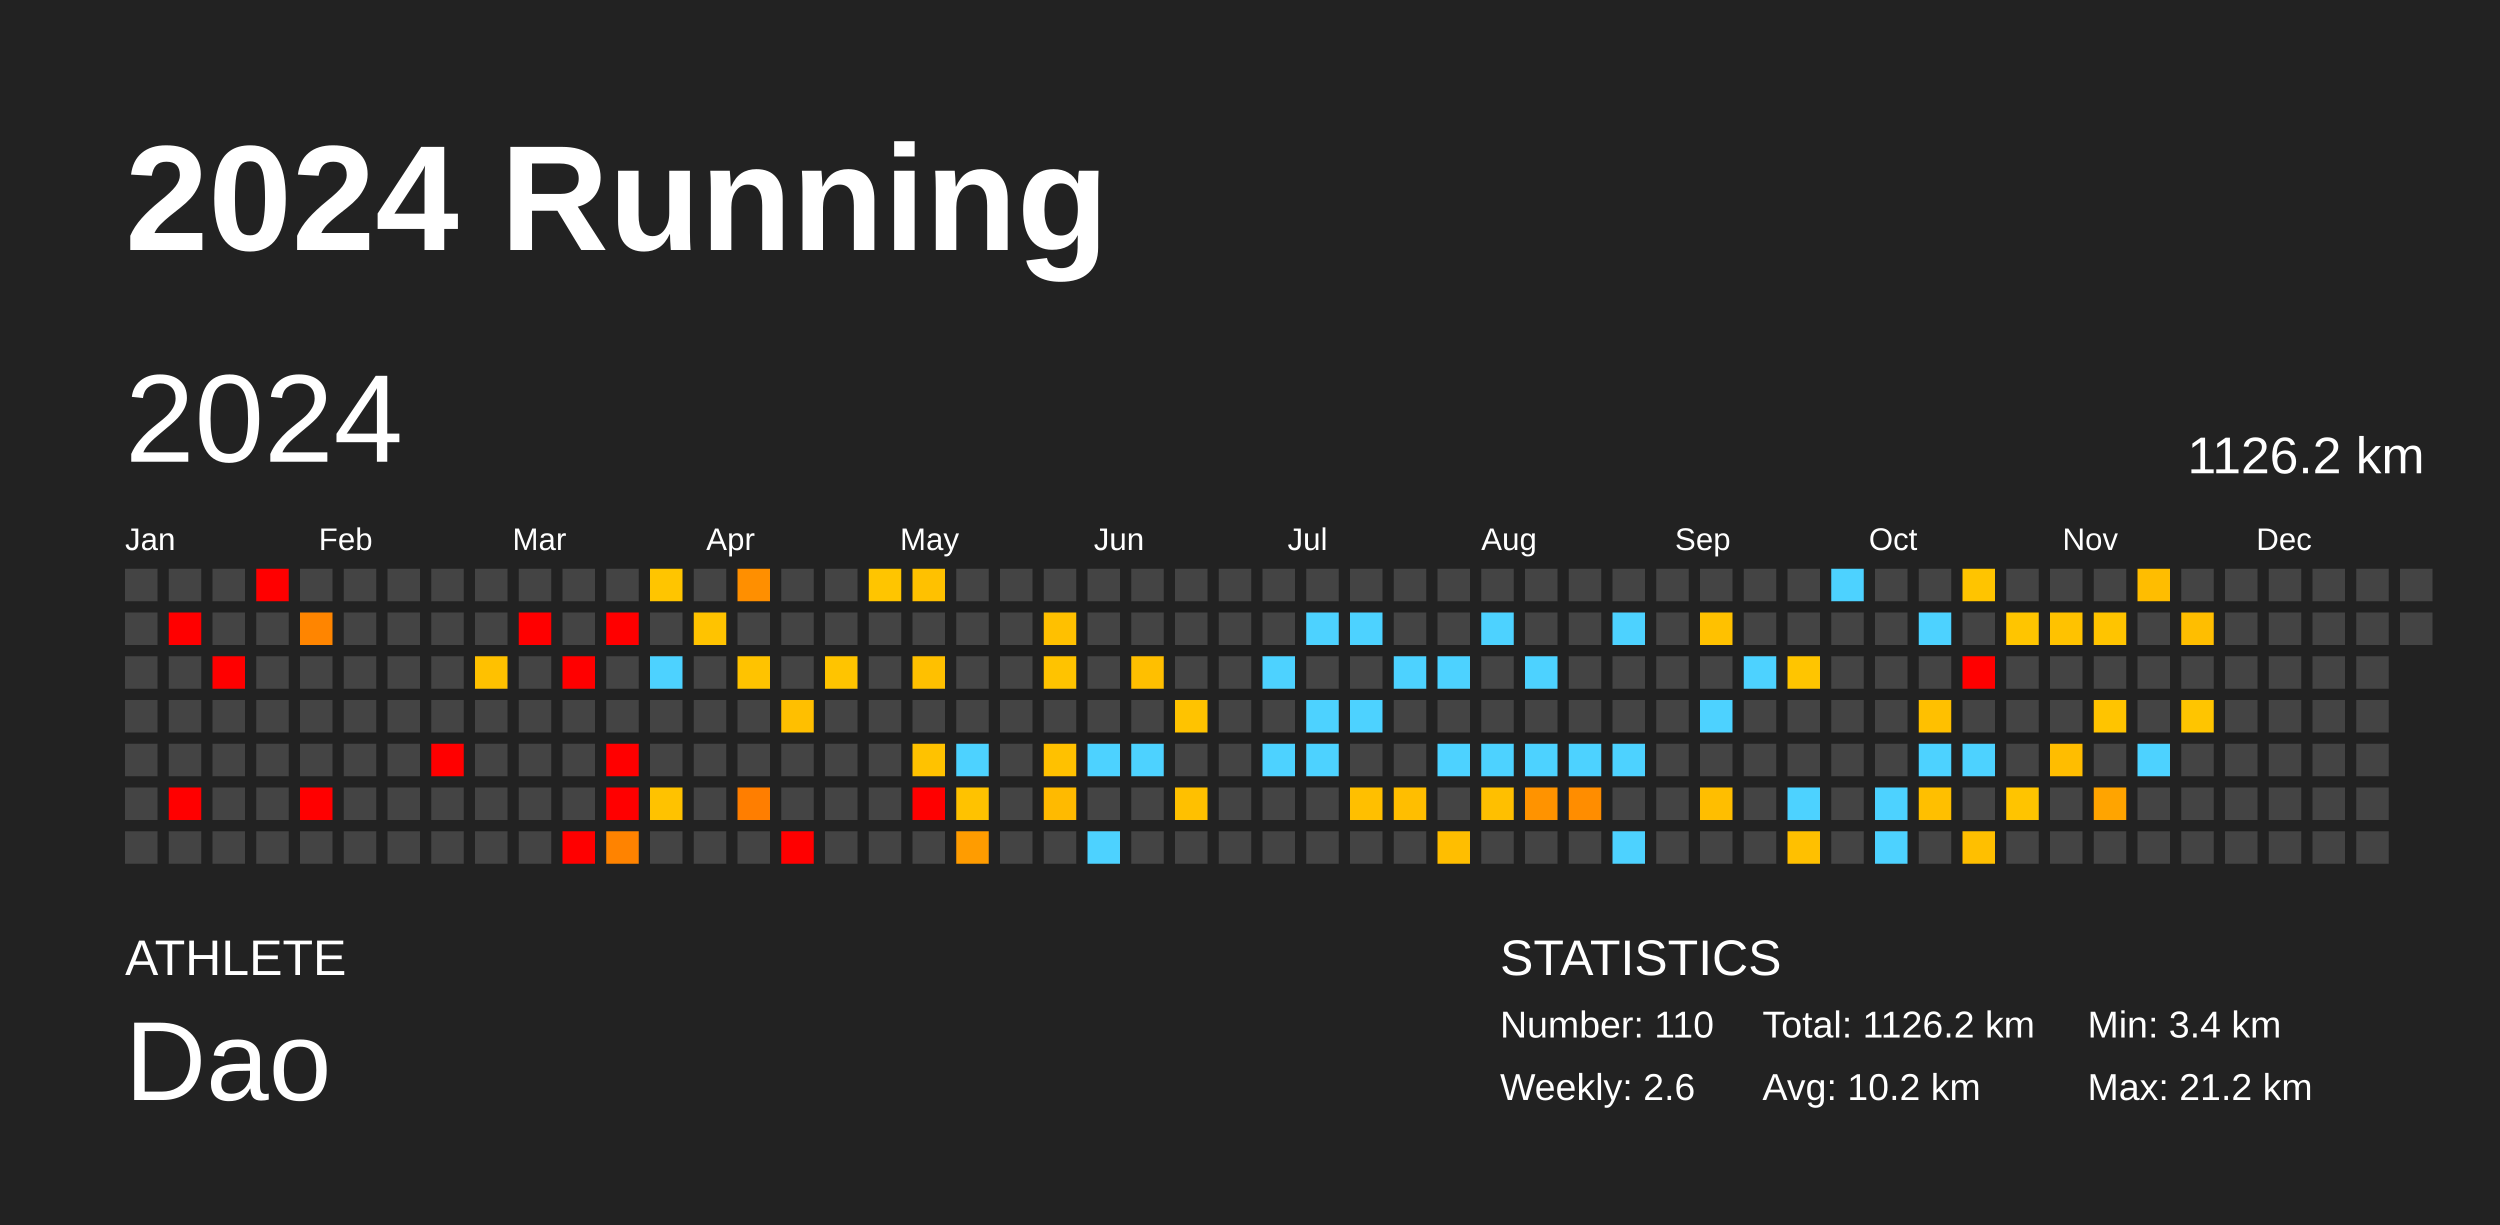
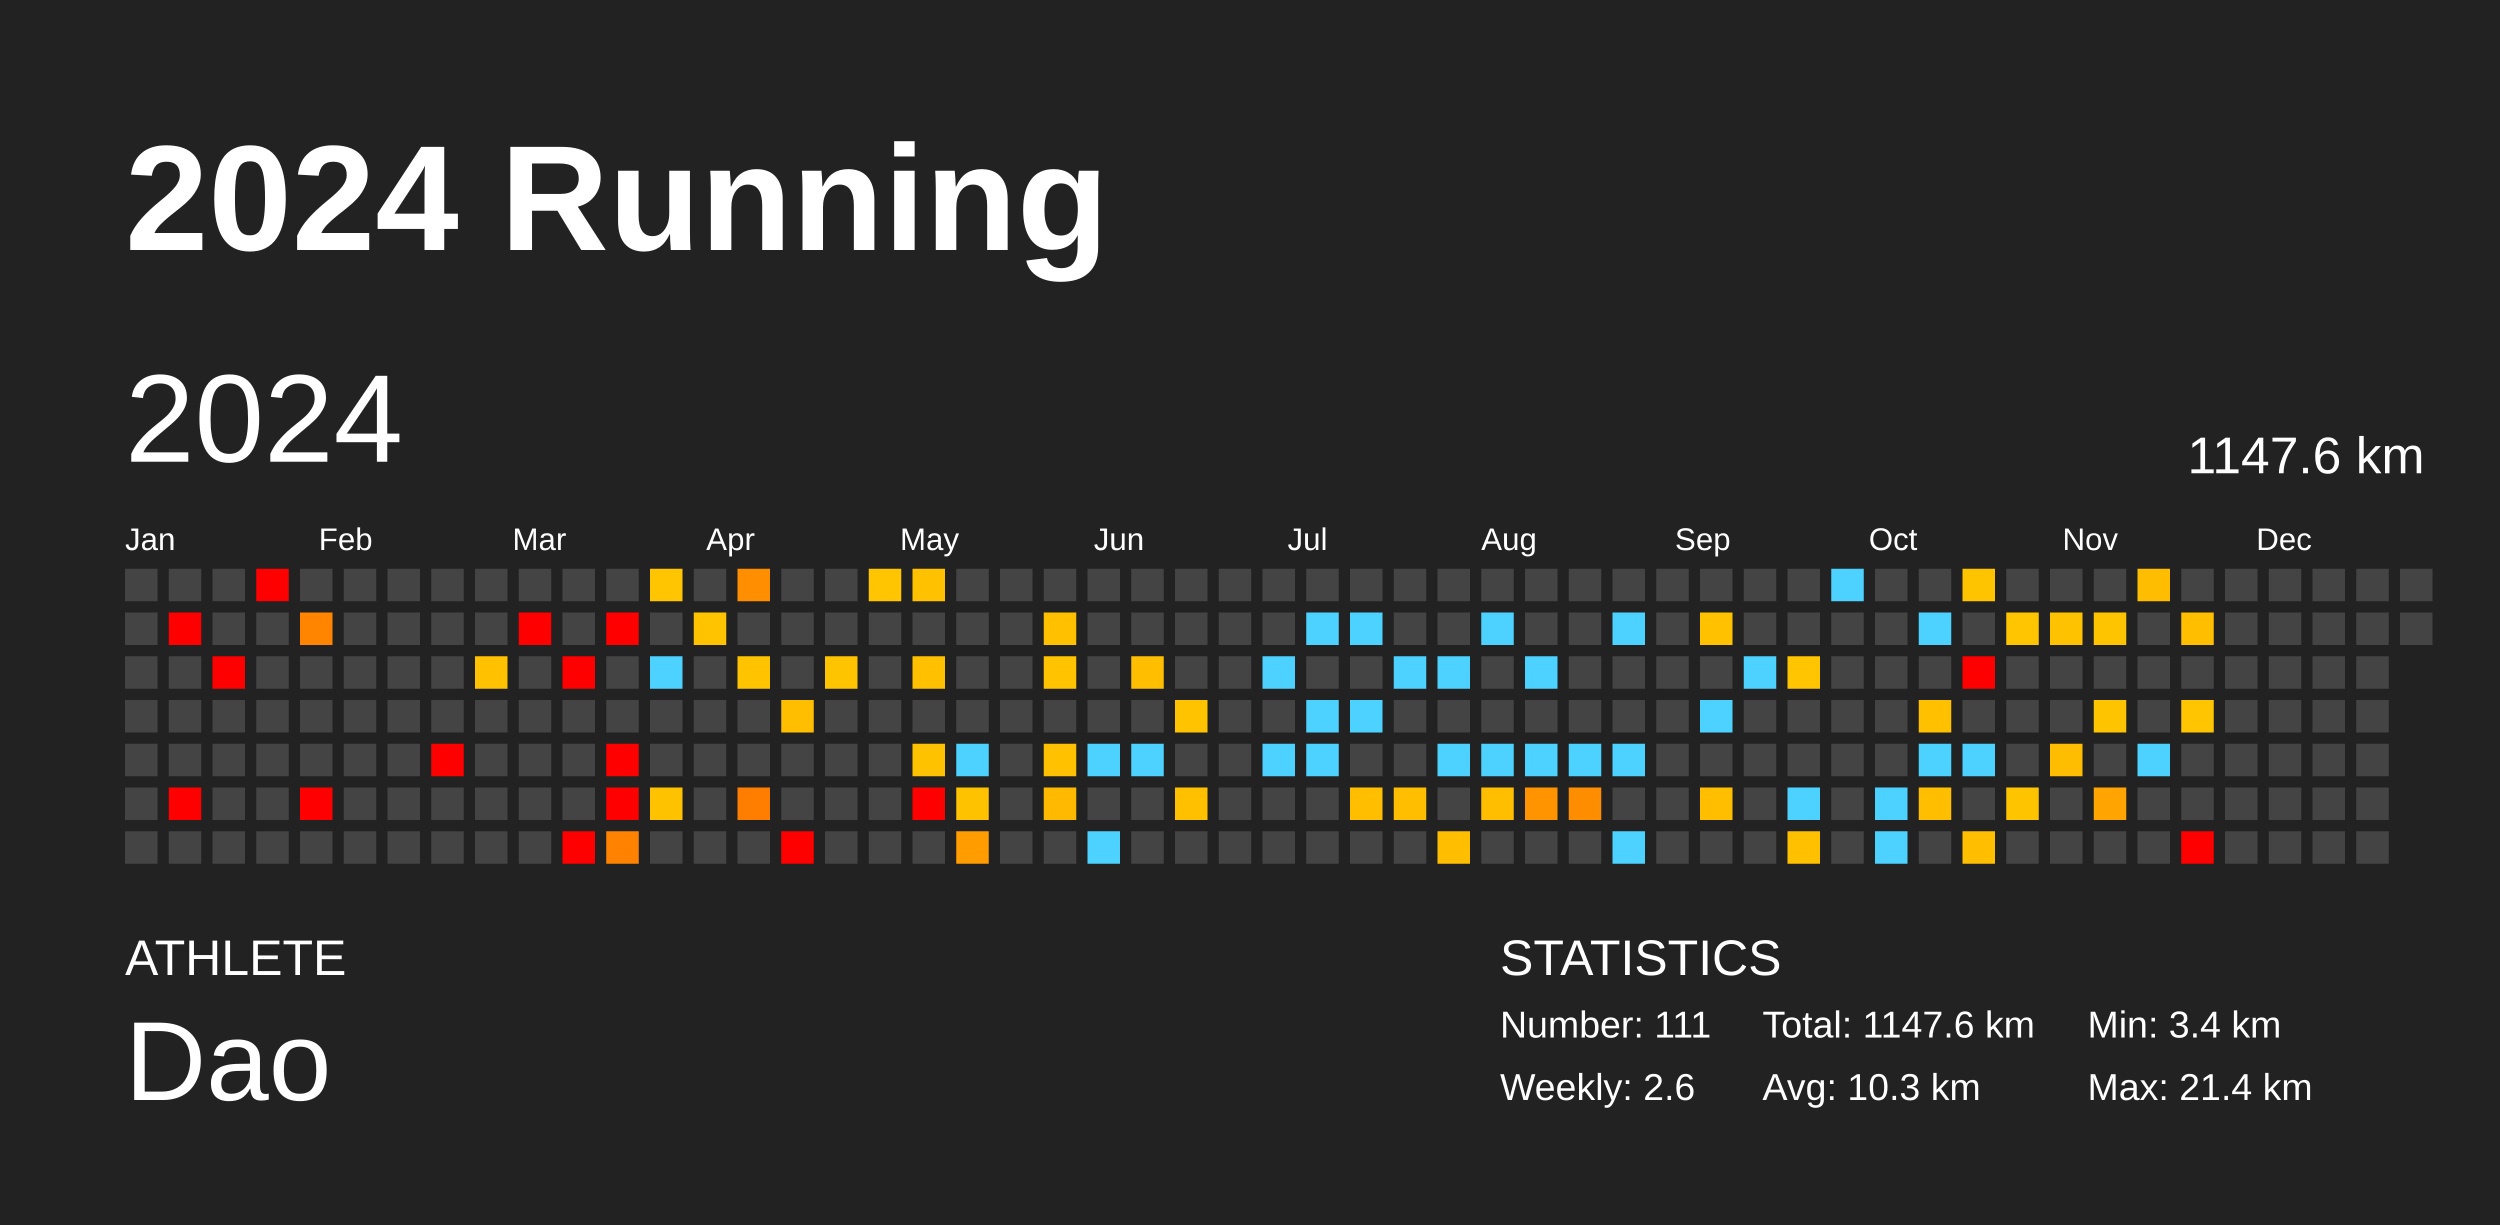
<svg xmlns="http://www.w3.org/2000/svg" baseProfile="full" height="98mm" version="1.1" viewBox="0,0,200,98" width="200mm">
  <defs />
  <rect fill="#222222" height="98" width="200" x="0" y="0" />
  <text fill="#FFFFFF" style="font-size:12px; font-family:Arial; font-weight:bold;" x="10" y="20">2024 Running</text>
  <text fill="#FFFFFF" style="font-size:4px; font-family:Arial" x="10" y="78">ATHLETE</text>
  <text fill="#FFFFFF" style="font-size:9px; font-family:Arial" x="10" y="88">Dao</text>
  <text fill="#FFFFFF" style="font-size:4px; font-family:Arial" x="120" y="78">STATISTICS</text>
-   <text fill="#FFFFFF" style="font-size:3px; font-family:Arial" x="120" y="83">Number: 110</text>
+   <text fill="#FFFFFF" style="font-size:3px; font-family:Arial" x="120" y="83">Number: 111</text>
  <text fill="#FFFFFF" style="font-size:3px; font-family:Arial" x="120" y="88">Weekly: 2.6</text>
-   <text fill="#FFFFFF" style="font-size:3px; font-family:Arial" x="141" y="83">Total: 1126.2 km</text>
-   <text fill="#FFFFFF" style="font-size:3px; font-family:Arial" x="141" y="88">Avg: 10.2 km</text>
+   <text fill="#FFFFFF" style="font-size:3px; font-family:Arial" x="141" y="83">Total: 1147.6 km</text>
+   <text fill="#FFFFFF" style="font-size:3px; font-family:Arial" x="141" y="88">Avg: 10.3 km</text>
  <text fill="#FFFFFF" style="font-size:3px; font-family:Arial" x="167" y="83">Min: 3.4 km</text>
-   <text fill="#FFFFFF" style="font-size:3px; font-family:Arial" x="167" y="88">Max: 21.2 km</text>
+   <text fill="#FFFFFF" style="font-size:3px; font-family:Arial" x="167" y="88">Max: 21.4 km</text>
  <text dominant-baseline="hanging" fill="#FFFFFF" style="font-size:10.0px; font-family:Arial;" x="10" y="30">2024</text>
-   <text dominant-baseline="hanging" fill="#FFFFFF" style="font-size:4.125px; font-family:Arial;" x="175" y="35">1126.2 km</text>
+   <text dominant-baseline="hanging" fill="#FFFFFF" style="font-size:4.125px; font-family:Arial;" x="175" y="35">1147.6 km</text>
  <text fill="#FFFFFF" style="font-size:2.5px; font-family:Arial" x="10.0" y="44">Jan</text>
  <text fill="#FFFFFF" style="font-size:2.5px; font-family:Arial" x="25.5" y="44">Feb</text>
  <text fill="#FFFFFF" style="font-size:2.5px; font-family:Arial" x="41.0" y="44">Mar</text>
  <text fill="#FFFFFF" style="font-size:2.5px; font-family:Arial" x="56.5" y="44">Apr</text>
  <text fill="#FFFFFF" style="font-size:2.5px; font-family:Arial" x="72.0" y="44">May</text>
  <text fill="#FFFFFF" style="font-size:2.5px; font-family:Arial" x="87.5" y="44">Jun</text>
  <text fill="#FFFFFF" style="font-size:2.5px; font-family:Arial" x="103.0" y="44">Jul</text>
  <text fill="#FFFFFF" style="font-size:2.5px; font-family:Arial" x="118.5" y="44">Aug</text>
  <text fill="#FFFFFF" style="font-size:2.5px; font-family:Arial" x="134.0" y="44">Sep</text>
  <text fill="#FFFFFF" style="font-size:2.5px; font-family:Arial" x="149.5" y="44">Oct</text>
  <text fill="#FFFFFF" style="font-size:2.5px; font-family:Arial" x="165.0" y="44">Nov</text>
  <text fill="#FFFFFF" style="font-size:2.5px; font-family:Arial" x="180.5" y="44">Dec</text>
  <rect fill="#444444" height="2.6" width="2.6" x="10.0" y="45.5" />
  <rect fill="#444444" height="2.6" width="2.6" x="10.0" y="49.0" />
  <rect fill="#444444" height="2.6" width="2.6" x="10.0" y="52.5" />
  <rect fill="#444444" height="2.6" width="2.6" x="10.0" y="56.0" />
  <rect fill="#444444" height="2.6" width="2.6" x="10.0" y="59.5" />
  <rect fill="#444444" height="2.6" width="2.6" x="10.0" y="63.0" />
  <rect fill="#444444" height="2.6" width="2.6" x="10.0" y="66.5" />
  <rect fill="#444444" height="2.6" width="2.6" x="13.5" y="45.5" />
  <rect fill="red" height="2.6" width="2.6" x="13.5" y="49.0" />
  <rect fill="#444444" height="2.6" width="2.6" x="13.5" y="52.5" />
  <rect fill="#444444" height="2.6" width="2.6" x="13.5" y="56.0" />
  <rect fill="#444444" height="2.6" width="2.6" x="13.5" y="59.5" />
  <rect fill="red" height="2.6" width="2.6" x="13.5" y="63.0" />
  <rect fill="#444444" height="2.6" width="2.6" x="13.5" y="66.5" />
  <rect fill="#444444" height="2.6" width="2.6" x="17.0" y="45.5" />
  <rect fill="#444444" height="2.6" width="2.6" x="17.0" y="49.0" />
  <rect fill="red" height="2.6" width="2.6" x="17.0" y="52.5" />
  <rect fill="#444444" height="2.6" width="2.6" x="17.0" y="56.0" />
  <rect fill="#444444" height="2.6" width="2.6" x="17.0" y="59.5" />
  <rect fill="#444444" height="2.6" width="2.6" x="17.0" y="63.0" />
  <rect fill="#444444" height="2.6" width="2.6" x="17.0" y="66.5" />
  <rect fill="red" height="2.6" width="2.6" x="20.5" y="45.5" />
  <rect fill="#444444" height="2.6" width="2.6" x="20.5" y="49.0" />
  <rect fill="#444444" height="2.6" width="2.6" x="20.5" y="52.5" />
  <rect fill="#444444" height="2.6" width="2.6" x="20.5" y="56.0" />
  <rect fill="#444444" height="2.6" width="2.6" x="20.5" y="59.5" />
  <rect fill="#444444" height="2.6" width="2.6" x="20.5" y="63.0" />
  <rect fill="#444444" height="2.6" width="2.6" x="20.5" y="66.5" />
  <rect fill="#444444" height="2.6" width="2.6" x="24.0" y="45.5" />
  <rect fill="#ff8500" height="2.6" width="2.6" x="24.0" y="49.0" />
  <rect fill="#444444" height="2.6" width="2.6" x="24.0" y="52.5" />
  <rect fill="#444444" height="2.6" width="2.6" x="24.0" y="56.0" />
  <rect fill="#444444" height="2.6" width="2.6" x="24.0" y="59.5" />
  <rect fill="red" height="2.6" width="2.6" x="24.0" y="63.0" />
  <rect fill="#444444" height="2.6" width="2.6" x="24.0" y="66.5" />
  <rect fill="#444444" height="2.6" width="2.6" x="27.5" y="45.5" />
  <rect fill="#444444" height="2.6" width="2.6" x="27.5" y="49.0" />
  <rect fill="#444444" height="2.6" width="2.6" x="27.5" y="52.5" />
  <rect fill="#444444" height="2.6" width="2.6" x="27.5" y="56.0" />
  <rect fill="#444444" height="2.6" width="2.6" x="27.5" y="59.5" />
  <rect fill="#444444" height="2.6" width="2.6" x="27.5" y="63.0" />
  <rect fill="#444444" height="2.6" width="2.6" x="27.5" y="66.5" />
  <rect fill="#444444" height="2.6" width="2.6" x="31.0" y="45.5" />
  <rect fill="#444444" height="2.6" width="2.6" x="31.0" y="49.0" />
  <rect fill="#444444" height="2.6" width="2.6" x="31.0" y="52.5" />
  <rect fill="#444444" height="2.6" width="2.6" x="31.0" y="56.0" />
  <rect fill="#444444" height="2.6" width="2.6" x="31.0" y="59.5" />
  <rect fill="#444444" height="2.6" width="2.6" x="31.0" y="63.0" />
  <rect fill="#444444" height="2.6" width="2.6" x="31.0" y="66.5" />
  <rect fill="#444444" height="2.6" width="2.6" x="34.5" y="45.5" />
  <rect fill="#444444" height="2.6" width="2.6" x="34.5" y="49.0" />
  <rect fill="#444444" height="2.6" width="2.6" x="34.5" y="52.5" />
  <rect fill="#444444" height="2.6" width="2.6" x="34.5" y="56.0" />
  <rect fill="red" height="2.6" width="2.6" x="34.5" y="59.5" />
  <rect fill="#444444" height="2.6" width="2.6" x="34.5" y="63.0" />
  <rect fill="#444444" height="2.6" width="2.6" x="34.5" y="66.5" />
  <rect fill="#444444" height="2.6" width="2.6" x="38.0" y="45.5" />
  <rect fill="#444444" height="2.6" width="2.6" x="38.0" y="49.0" />
  <rect fill="#ffc100" height="2.6" width="2.6" x="38.0" y="52.5" />
  <rect fill="#444444" height="2.6" width="2.6" x="38.0" y="56.0" />
  <rect fill="#444444" height="2.6" width="2.6" x="38.0" y="59.5" />
  <rect fill="#444444" height="2.6" width="2.6" x="38.0" y="63.0" />
  <rect fill="#444444" height="2.6" width="2.6" x="38.0" y="66.5" />
  <rect fill="#444444" height="2.6" width="2.6" x="41.5" y="45.5" />
  <rect fill="red" height="2.6" width="2.6" x="41.5" y="49.0" />
  <rect fill="#444444" height="2.6" width="2.6" x="41.5" y="52.5" />
  <rect fill="#444444" height="2.6" width="2.6" x="41.5" y="56.0" />
  <rect fill="#444444" height="2.6" width="2.6" x="41.5" y="59.5" />
  <rect fill="#444444" height="2.6" width="2.6" x="41.5" y="63.0" />
  <rect fill="#444444" height="2.6" width="2.6" x="41.5" y="66.5" />
  <rect fill="#444444" height="2.6" width="2.6" x="45.0" y="45.5" />
  <rect fill="#444444" height="2.6" width="2.6" x="45.0" y="49.0" />
  <rect fill="red" height="2.6" width="2.6" x="45.0" y="52.5" />
  <rect fill="#444444" height="2.6" width="2.6" x="45.0" y="56.0" />
  <rect fill="#444444" height="2.6" width="2.6" x="45.0" y="59.5" />
  <rect fill="#444444" height="2.6" width="2.6" x="45.0" y="63.0" />
  <rect fill="red" height="2.6" width="2.6" x="45.0" y="66.5" />
  <rect fill="#444444" height="2.6" width="2.6" x="48.5" y="45.5" />
  <rect fill="red" height="2.6" width="2.6" x="48.5" y="49.0" />
  <rect fill="#444444" height="2.6" width="2.6" x="48.5" y="52.5" />
  <rect fill="#444444" height="2.6" width="2.6" x="48.5" y="56.0" />
  <rect fill="red" height="2.6" width="2.6" x="48.5" y="59.5" />
  <rect fill="red" height="2.6" width="2.6" x="48.5" y="63.0" />
  <rect fill="#ff8300" height="2.6" width="2.6" x="48.5" y="66.5" />
  <rect fill="#ffc500" height="2.6" width="2.6" x="52.0" y="45.5" />
  <rect fill="#444444" height="2.6" width="2.6" x="52.0" y="49.0" />
  <rect fill="#4dd2ff" height="2.6" width="2.6" x="52.0" y="52.5" />
  <rect fill="#444444" height="2.6" width="2.6" x="52.0" y="56.0" />
  <rect fill="#444444" height="2.6" width="2.6" x="52.0" y="59.5" />
  <rect fill="#ffc200" height="2.6" width="2.6" x="52.0" y="63.0" />
  <rect fill="#444444" height="2.6" width="2.6" x="52.0" y="66.5" />
  <rect fill="#444444" height="2.6" width="2.6" x="55.5" y="45.5" />
  <rect fill="#ffc300" height="2.6" width="2.6" x="55.5" y="49.0" />
  <rect fill="#444444" height="2.6" width="2.6" x="55.5" y="52.5" />
  <rect fill="#444444" height="2.6" width="2.6" x="55.5" y="56.0" />
  <rect fill="#444444" height="2.6" width="2.6" x="55.5" y="59.5" />
  <rect fill="#444444" height="2.6" width="2.6" x="55.5" y="63.0" />
  <rect fill="#444444" height="2.6" width="2.6" x="55.5" y="66.5" />
  <rect fill="#ff8f00" height="2.6" width="2.6" x="59.0" y="45.5" />
  <rect fill="#444444" height="2.6" width="2.6" x="59.0" y="49.0" />
  <rect fill="#ffc300" height="2.6" width="2.6" x="59.0" y="52.5" />
  <rect fill="#444444" height="2.6" width="2.6" x="59.0" y="56.0" />
  <rect fill="#444444" height="2.6" width="2.6" x="59.0" y="59.5" />
  <rect fill="#ff7e00" height="2.6" width="2.6" x="59.0" y="63.0" />
  <rect fill="#444444" height="2.6" width="2.6" x="59.0" y="66.5" />
  <rect fill="#444444" height="2.6" width="2.6" x="62.5" y="45.5" />
  <rect fill="#444444" height="2.6" width="2.6" x="62.5" y="49.0" />
  <rect fill="#444444" height="2.6" width="2.6" x="62.5" y="52.5" />
  <rect fill="#ffbf00" height="2.6" width="2.6" x="62.5" y="56.0" />
  <rect fill="#444444" height="2.6" width="2.6" x="62.5" y="59.5" />
  <rect fill="#444444" height="2.6" width="2.6" x="62.5" y="63.0" />
  <rect fill="red" height="2.6" width="2.6" x="62.5" y="66.5" />
  <rect fill="#444444" height="2.6" width="2.6" x="66.0" y="45.5" />
  <rect fill="#444444" height="2.6" width="2.6" x="66.0" y="49.0" />
  <rect fill="#ffc400" height="2.6" width="2.6" x="66.0" y="52.5" />
  <rect fill="#444444" height="2.6" width="2.6" x="66.0" y="56.0" />
  <rect fill="#444444" height="2.6" width="2.6" x="66.0" y="59.5" />
  <rect fill="#444444" height="2.6" width="2.6" x="66.0" y="63.0" />
  <rect fill="#444444" height="2.6" width="2.6" x="66.0" y="66.5" />
  <rect fill="#ffc500" height="2.6" width="2.6" x="69.5" y="45.5" />
  <rect fill="#444444" height="2.6" width="2.6" x="69.5" y="49.0" />
  <rect fill="#444444" height="2.6" width="2.6" x="69.5" y="52.5" />
  <rect fill="#444444" height="2.6" width="2.6" x="69.5" y="56.0" />
  <rect fill="#444444" height="2.6" width="2.6" x="69.5" y="59.5" />
  <rect fill="#444444" height="2.6" width="2.6" x="69.5" y="63.0" />
  <rect fill="#444444" height="2.6" width="2.6" x="69.5" y="66.5" />
  <rect fill="#ffc100" height="2.6" width="2.6" x="73.0" y="45.5" />
  <rect fill="#444444" height="2.6" width="2.6" x="73.0" y="49.0" />
  <rect fill="#ffc000" height="2.6" width="2.6" x="73.0" y="52.5" />
  <rect fill="#444444" height="2.6" width="2.6" x="73.0" y="56.0" />
  <rect fill="#ffc200" height="2.6" width="2.6" x="73.0" y="59.5" />
  <rect fill="red" height="2.6" width="2.6" x="73.0" y="63.0" />
  <rect fill="#444444" height="2.6" width="2.6" x="73.0" y="66.5" />
  <rect fill="#444444" height="2.6" width="2.6" x="76.5" y="45.5" />
  <rect fill="#444444" height="2.6" width="2.6" x="76.5" y="49.0" />
  <rect fill="#444444" height="2.6" width="2.6" x="76.5" y="52.5" />
  <rect fill="#444444" height="2.6" width="2.6" x="76.5" y="56.0" />
  <rect fill="#4dd2ff" height="2.6" width="2.6" x="76.5" y="59.5" />
  <rect fill="#ffc200" height="2.6" width="2.6" x="76.5" y="63.0" />
  <rect fill="#ff9c00" height="2.6" width="2.6" x="76.5" y="66.5" />
  <rect fill="#444444" height="2.6" width="2.6" x="80.0" y="45.5" />
  <rect fill="#444444" height="2.6" width="2.6" x="80.0" y="49.0" />
  <rect fill="#444444" height="2.6" width="2.6" x="80.0" y="52.5" />
  <rect fill="#444444" height="2.6" width="2.6" x="80.0" y="56.0" />
  <rect fill="#444444" height="2.6" width="2.6" x="80.0" y="59.5" />
  <rect fill="#444444" height="2.6" width="2.6" x="80.0" y="63.0" />
  <rect fill="#444444" height="2.6" width="2.6" x="80.0" y="66.5" />
  <rect fill="#444444" height="2.6" width="2.6" x="83.5" y="45.5" />
  <rect fill="#ffc000" height="2.6" width="2.6" x="83.5" y="49.0" />
  <rect fill="#ffc300" height="2.6" width="2.6" x="83.5" y="52.5" />
  <rect fill="#444444" height="2.6" width="2.6" x="83.5" y="56.0" />
  <rect fill="#ffc100" height="2.6" width="2.6" x="83.5" y="59.5" />
  <rect fill="#ffba00" height="2.6" width="2.6" x="83.5" y="63.0" />
  <rect fill="#444444" height="2.6" width="2.6" x="83.5" y="66.5" />
  <rect fill="#444444" height="2.6" width="2.6" x="87.0" y="45.5" />
  <rect fill="#444444" height="2.6" width="2.6" x="87.0" y="49.0" />
  <rect fill="#444444" height="2.6" width="2.6" x="87.0" y="52.5" />
  <rect fill="#444444" height="2.6" width="2.6" x="87.0" y="56.0" />
  <rect fill="#4dd2ff" height="2.6" width="2.6" x="87.0" y="59.5" />
  <rect fill="#444444" height="2.6" width="2.6" x="87.0" y="63.0" />
  <rect fill="#4dd2ff" height="2.6" width="2.6" x="87.0" y="66.5" />
  <rect fill="#444444" height="2.6" width="2.6" x="90.5" y="45.5" />
  <rect fill="#444444" height="2.6" width="2.6" x="90.5" y="49.0" />
  <rect fill="#ffbf00" height="2.6" width="2.6" x="90.5" y="52.5" />
  <rect fill="#444444" height="2.6" width="2.6" x="90.5" y="56.0" />
  <rect fill="#4dd2ff" height="2.6" width="2.6" x="90.5" y="59.5" />
  <rect fill="#444444" height="2.6" width="2.6" x="90.5" y="63.0" />
  <rect fill="#444444" height="2.6" width="2.6" x="90.5" y="66.5" />
  <rect fill="#444444" height="2.6" width="2.6" x="94.0" y="45.5" />
  <rect fill="#444444" height="2.6" width="2.6" x="94.0" y="49.0" />
  <rect fill="#444444" height="2.6" width="2.6" x="94.0" y="52.5" />
  <rect fill="#ffc300" height="2.6" width="2.6" x="94.0" y="56.0" />
  <rect fill="#444444" height="2.6" width="2.6" x="94.0" y="59.5" />
  <rect fill="#ffc000" height="2.6" width="2.6" x="94.0" y="63.0" />
  <rect fill="#444444" height="2.6" width="2.6" x="94.0" y="66.5" />
  <rect fill="#444444" height="2.6" width="2.6" x="97.5" y="45.5" />
  <rect fill="#444444" height="2.6" width="2.6" x="97.5" y="49.0" />
  <rect fill="#444444" height="2.6" width="2.6" x="97.5" y="52.5" />
  <rect fill="#444444" height="2.6" width="2.6" x="97.5" y="56.0" />
  <rect fill="#444444" height="2.6" width="2.6" x="97.5" y="59.5" />
  <rect fill="#444444" height="2.6" width="2.6" x="97.5" y="63.0" />
  <rect fill="#444444" height="2.6" width="2.6" x="97.5" y="66.5" />
  <rect fill="#444444" height="2.6" width="2.6" x="101.0" y="45.5" />
  <rect fill="#444444" height="2.6" width="2.6" x="101.0" y="49.0" />
  <rect fill="#4dd2ff" height="2.6" width="2.6" x="101.0" y="52.5" />
  <rect fill="#444444" height="2.6" width="2.6" x="101.0" y="56.0" />
  <rect fill="#4dd2ff" height="2.6" width="2.6" x="101.0" y="59.5" />
  <rect fill="#444444" height="2.6" width="2.6" x="101.0" y="63.0" />
  <rect fill="#444444" height="2.6" width="2.6" x="101.0" y="66.5" />
  <rect fill="#444444" height="2.6" width="2.6" x="104.5" y="45.5" />
  <rect fill="#4dd2ff" height="2.6" width="2.6" x="104.5" y="49.0" />
  <rect fill="#444444" height="2.6" width="2.6" x="104.5" y="52.5" />
  <rect fill="#4dd2ff" height="2.6" width="2.6" x="104.5" y="56.0" />
  <rect fill="#4dd2ff" height="2.6" width="2.6" x="104.5" y="59.5" />
  <rect fill="#444444" height="2.6" width="2.6" x="104.5" y="63.0" />
  <rect fill="#444444" height="2.6" width="2.6" x="104.5" y="66.5" />
  <rect fill="#444444" height="2.6" width="2.6" x="108.0" y="45.5" />
  <rect fill="#4dd2ff" height="2.6" width="2.6" x="108.0" y="49.0" />
  <rect fill="#444444" height="2.6" width="2.6" x="108.0" y="52.5" />
  <rect fill="#4dd2ff" height="2.6" width="2.6" x="108.0" y="56.0" />
  <rect fill="#444444" height="2.6" width="2.6" x="108.0" y="59.5" />
  <rect fill="#ffbf00" height="2.6" width="2.6" x="108.0" y="63.0" />
  <rect fill="#444444" height="2.6" width="2.6" x="108.0" y="66.5" />
  <rect fill="#444444" height="2.6" width="2.6" x="111.5" y="45.5" />
  <rect fill="#444444" height="2.6" width="2.6" x="111.5" y="49.0" />
  <rect fill="#4dd2ff" height="2.6" width="2.6" x="111.5" y="52.5" />
  <rect fill="#444444" height="2.6" width="2.6" x="111.5" y="56.0" />
  <rect fill="#444444" height="2.6" width="2.6" x="111.5" y="59.5" />
  <rect fill="#ffbe00" height="2.6" width="2.6" x="111.5" y="63.0" />
  <rect fill="#444444" height="2.6" width="2.6" x="111.5" y="66.5" />
  <rect fill="#444444" height="2.6" width="2.6" x="115.0" y="45.5" />
  <rect fill="#444444" height="2.6" width="2.6" x="115.0" y="49.0" />
  <rect fill="#4dd2ff" height="2.6" width="2.6" x="115.0" y="52.5" />
  <rect fill="#444444" height="2.6" width="2.6" x="115.0" y="56.0" />
  <rect fill="#4dd2ff" height="2.6" width="2.6" x="115.0" y="59.5" />
  <rect fill="#444444" height="2.6" width="2.6" x="115.0" y="63.0" />
  <rect fill="#ffbe00" height="2.6" width="2.6" x="115.0" y="66.5" />
  <rect fill="#444444" height="2.6" width="2.6" x="118.5" y="45.5" />
  <rect fill="#4dd2ff" height="2.6" width="2.6" x="118.5" y="49.0" />
  <rect fill="#444444" height="2.6" width="2.6" x="118.5" y="52.5" />
  <rect fill="#444444" height="2.6" width="2.6" x="118.5" y="56.0" />
  <rect fill="#4dd2ff" height="2.6" width="2.6" x="118.5" y="59.5" />
  <rect fill="#ffbf00" height="2.6" width="2.6" x="118.5" y="63.0" />
  <rect fill="#444444" height="2.6" width="2.6" x="118.5" y="66.5" />
  <rect fill="#444444" height="2.6" width="2.6" x="122.0" y="45.5" />
  <rect fill="#444444" height="2.6" width="2.6" x="122.0" y="49.0" />
  <rect fill="#4dd2ff" height="2.6" width="2.6" x="122.0" y="52.5" />
  <rect fill="#444444" height="2.6" width="2.6" x="122.0" y="56.0" />
  <rect fill="#4dd2ff" height="2.6" width="2.6" x="122.0" y="59.5" />
  <rect fill="#ff9300" height="2.6" width="2.6" x="122.0" y="63.0" />
  <rect fill="#444444" height="2.6" width="2.6" x="122.0" y="66.5" />
  <rect fill="#444444" height="2.6" width="2.6" x="125.5" y="45.5" />
  <rect fill="#444444" height="2.6" width="2.6" x="125.5" y="49.0" />
  <rect fill="#444444" height="2.6" width="2.6" x="125.5" y="52.5" />
  <rect fill="#444444" height="2.6" width="2.6" x="125.5" y="56.0" />
  <rect fill="#4dd2ff" height="2.6" width="2.6" x="125.5" y="59.5" />
  <rect fill="#ff8d00" height="2.6" width="2.6" x="125.5" y="63.0" />
  <rect fill="#444444" height="2.6" width="2.6" x="125.5" y="66.5" />
  <rect fill="#444444" height="2.6" width="2.6" x="129.0" y="45.5" />
  <rect fill="#4dd2ff" height="2.6" width="2.6" x="129.0" y="49.0" />
  <rect fill="#444444" height="2.6" width="2.6" x="129.0" y="52.5" />
  <rect fill="#444444" height="2.6" width="2.6" x="129.0" y="56.0" />
  <rect fill="#4dd2ff" height="2.6" width="2.6" x="129.0" y="59.5" />
  <rect fill="#444444" height="2.6" width="2.6" x="129.0" y="63.0" />
  <rect fill="#4dd2ff" height="2.6" width="2.6" x="129.0" y="66.5" />
  <rect fill="#444444" height="2.6" width="2.6" x="132.5" y="45.5" />
  <rect fill="#444444" height="2.6" width="2.6" x="132.5" y="49.0" />
  <rect fill="#444444" height="2.6" width="2.6" x="132.5" y="52.5" />
  <rect fill="#444444" height="2.6" width="2.6" x="132.5" y="56.0" />
  <rect fill="#444444" height="2.6" width="2.6" x="132.5" y="59.5" />
  <rect fill="#444444" height="2.6" width="2.6" x="132.5" y="63.0" />
  <rect fill="#444444" height="2.6" width="2.6" x="132.5" y="66.5" />
  <rect fill="#444444" height="2.6" width="2.6" x="136.0" y="45.5" />
  <rect fill="#ffc100" height="2.6" width="2.6" x="136.0" y="49.0" />
  <rect fill="#444444" height="2.6" width="2.6" x="136.0" y="52.5" />
  <rect fill="#4dd2ff" height="2.6" width="2.6" x="136.0" y="56.0" />
  <rect fill="#444444" height="2.6" width="2.6" x="136.0" y="59.5" />
  <rect fill="#ffbe00" height="2.6" width="2.6" x="136.0" y="63.0" />
  <rect fill="#444444" height="2.6" width="2.6" x="136.0" y="66.5" />
  <rect fill="#444444" height="2.6" width="2.6" x="139.5" y="45.5" />
  <rect fill="#444444" height="2.6" width="2.6" x="139.5" y="49.0" />
  <rect fill="#4dd2ff" height="2.6" width="2.6" x="139.5" y="52.5" />
  <rect fill="#444444" height="2.6" width="2.6" x="139.5" y="56.0" />
  <rect fill="#444444" height="2.6" width="2.6" x="139.5" y="59.5" />
  <rect fill="#444444" height="2.6" width="2.6" x="139.5" y="63.0" />
  <rect fill="#444444" height="2.6" width="2.6" x="139.5" y="66.5" />
  <rect fill="#444444" height="2.6" width="2.6" x="143.0" y="45.5" />
  <rect fill="#444444" height="2.6" width="2.6" x="143.0" y="49.0" />
  <rect fill="#ffc500" height="2.6" width="2.6" x="143.0" y="52.5" />
  <rect fill="#444444" height="2.6" width="2.6" x="143.0" y="56.0" />
  <rect fill="#444444" height="2.6" width="2.6" x="143.0" y="59.5" />
  <rect fill="#4dd2ff" height="2.6" width="2.6" x="143.0" y="63.0" />
  <rect fill="#ffc000" height="2.6" width="2.6" x="143.0" y="66.5" />
  <rect fill="#4dd2ff" height="2.6" width="2.6" x="146.5" y="45.5" />
  <rect fill="#444444" height="2.6" width="2.6" x="146.5" y="49.0" />
  <rect fill="#444444" height="2.6" width="2.6" x="146.5" y="52.5" />
  <rect fill="#444444" height="2.6" width="2.6" x="146.5" y="56.0" />
  <rect fill="#444444" height="2.6" width="2.6" x="146.5" y="59.5" />
  <rect fill="#444444" height="2.6" width="2.6" x="146.5" y="63.0" />
  <rect fill="#444444" height="2.6" width="2.6" x="146.5" y="66.5" />
  <rect fill="#444444" height="2.6" width="2.6" x="150.0" y="45.5" />
  <rect fill="#444444" height="2.6" width="2.6" x="150.0" y="49.0" />
  <rect fill="#444444" height="2.6" width="2.6" x="150.0" y="52.5" />
  <rect fill="#444444" height="2.6" width="2.6" x="150.0" y="56.0" />
  <rect fill="#444444" height="2.6" width="2.6" x="150.0" y="59.5" />
  <rect fill="#4dd2ff" height="2.6" width="2.6" x="150.0" y="63.0" />
  <rect fill="#4dd2ff" height="2.6" width="2.6" x="150.0" y="66.5" />
  <rect fill="#444444" height="2.6" width="2.6" x="153.5" y="45.5" />
  <rect fill="#4dd2ff" height="2.6" width="2.6" x="153.5" y="49.0" />
  <rect fill="#444444" height="2.6" width="2.6" x="153.5" y="52.5" />
  <rect fill="#ffc000" height="2.6" width="2.6" x="153.5" y="56.0" />
  <rect fill="#4dd2ff" height="2.6" width="2.6" x="153.5" y="59.5" />
  <rect fill="#ffbf00" height="2.6" width="2.6" x="153.5" y="63.0" />
  <rect fill="#444444" height="2.6" width="2.6" x="153.5" y="66.5" />
  <rect fill="#ffc400" height="2.6" width="2.6" x="157.0" y="45.5" />
  <rect fill="#444444" height="2.6" width="2.6" x="157.0" y="49.0" />
  <rect fill="red" height="2.6" width="2.6" x="157.0" y="52.5" />
  <rect fill="#444444" height="2.6" width="2.6" x="157.0" y="56.0" />
  <rect fill="#4dd2ff" height="2.6" width="2.6" x="157.0" y="59.5" />
  <rect fill="#444444" height="2.6" width="2.6" x="157.0" y="63.0" />
  <rect fill="#ffbf00" height="2.6" width="2.6" x="157.0" y="66.5" />
  <rect fill="#444444" height="2.6" width="2.6" x="160.5" y="45.5" />
  <rect fill="#ffc500" height="2.6" width="2.6" x="160.5" y="49.0" />
  <rect fill="#444444" height="2.6" width="2.6" x="160.5" y="52.5" />
  <rect fill="#444444" height="2.6" width="2.6" x="160.5" y="56.0" />
  <rect fill="#444444" height="2.6" width="2.6" x="160.5" y="59.5" />
  <rect fill="#ffc400" height="2.6" width="2.6" x="160.5" y="63.0" />
  <rect fill="#444444" height="2.6" width="2.6" x="160.5" y="66.5" />
  <rect fill="#444444" height="2.6" width="2.6" x="164.0" y="45.5" />
  <rect fill="#ffc200" height="2.6" width="2.6" x="164.0" y="49.0" />
  <rect fill="#444444" height="2.6" width="2.6" x="164.0" y="52.5" />
  <rect fill="#444444" height="2.6" width="2.6" x="164.0" y="56.0" />
  <rect fill="#ffbd00" height="2.6" width="2.6" x="164.0" y="59.5" />
  <rect fill="#444444" height="2.6" width="2.6" x="164.0" y="63.0" />
  <rect fill="#444444" height="2.6" width="2.6" x="164.0" y="66.5" />
  <rect fill="#444444" height="2.6" width="2.6" x="167.5" y="45.5" />
  <rect fill="#ffc400" height="2.6" width="2.6" x="167.5" y="49.0" />
  <rect fill="#444444" height="2.6" width="2.6" x="167.5" y="52.5" />
  <rect fill="#ffc400" height="2.6" width="2.6" x="167.5" y="56.0" />
  <rect fill="#444444" height="2.6" width="2.6" x="167.5" y="59.5" />
  <rect fill="#ffa400" height="2.6" width="2.6" x="167.5" y="63.0" />
  <rect fill="#444444" height="2.6" width="2.6" x="167.5" y="66.5" />
  <rect fill="#ffbd00" height="2.6" width="2.6" x="171.0" y="45.5" />
  <rect fill="#444444" height="2.6" width="2.6" x="171.0" y="49.0" />
  <rect fill="#444444" height="2.6" width="2.6" x="171.0" y="52.5" />
  <rect fill="#444444" height="2.6" width="2.6" x="171.0" y="56.0" />
  <rect fill="#4dd2ff" height="2.6" width="2.6" x="171.0" y="59.5" />
  <rect fill="#444444" height="2.6" width="2.6" x="171.0" y="63.0" />
  <rect fill="#444444" height="2.6" width="2.6" x="171.0" y="66.5" />
  <rect fill="#444444" height="2.6" width="2.6" x="174.5" y="45.5" />
  <rect fill="#ffbe00" height="2.6" width="2.6" x="174.5" y="49.0" />
  <rect fill="#444444" height="2.6" width="2.6" x="174.5" y="52.5" />
  <rect fill="#ffc500" height="2.6" width="2.6" x="174.5" y="56.0" />
  <rect fill="#444444" height="2.6" width="2.6" x="174.5" y="59.5" />
  <rect fill="#444444" height="2.6" width="2.6" x="174.5" y="63.0" />
-   <rect fill="#444444" height="2.6" width="2.6" x="174.5" y="66.5" />
+   <rect fill="red" height="2.6" width="2.6" x="174.5" y="66.5" />
  <rect fill="#444444" height="2.6" width="2.6" x="178.0" y="45.5" />
  <rect fill="#444444" height="2.6" width="2.6" x="178.0" y="49.0" />
  <rect fill="#444444" height="2.6" width="2.6" x="178.0" y="52.5" />
  <rect fill="#444444" height="2.6" width="2.6" x="178.0" y="56.0" />
  <rect fill="#444444" height="2.6" width="2.6" x="178.0" y="59.5" />
  <rect fill="#444444" height="2.6" width="2.6" x="178.0" y="63.0" />
  <rect fill="#444444" height="2.6" width="2.6" x="178.0" y="66.5" />
  <rect fill="#444444" height="2.6" width="2.6" x="181.5" y="45.5" />
  <rect fill="#444444" height="2.6" width="2.6" x="181.5" y="49.0" />
  <rect fill="#444444" height="2.6" width="2.6" x="181.5" y="52.5" />
  <rect fill="#444444" height="2.6" width="2.6" x="181.5" y="56.0" />
  <rect fill="#444444" height="2.6" width="2.6" x="181.5" y="59.5" />
  <rect fill="#444444" height="2.6" width="2.6" x="181.5" y="63.0" />
  <rect fill="#444444" height="2.6" width="2.6" x="181.5" y="66.5" />
  <rect fill="#444444" height="2.6" width="2.6" x="185.0" y="45.5" />
  <rect fill="#444444" height="2.6" width="2.6" x="185.0" y="49.0" />
  <rect fill="#444444" height="2.6" width="2.6" x="185.0" y="52.5" />
  <rect fill="#444444" height="2.6" width="2.6" x="185.0" y="56.0" />
  <rect fill="#444444" height="2.6" width="2.6" x="185.0" y="59.5" />
  <rect fill="#444444" height="2.6" width="2.6" x="185.0" y="63.0" />
  <rect fill="#444444" height="2.6" width="2.6" x="185.0" y="66.5" />
  <rect fill="#444444" height="2.6" width="2.6" x="188.5" y="45.5" />
  <rect fill="#444444" height="2.6" width="2.6" x="188.5" y="49.0" />
  <rect fill="#444444" height="2.6" width="2.6" x="188.5" y="52.5" />
  <rect fill="#444444" height="2.6" width="2.6" x="188.5" y="56.0" />
  <rect fill="#444444" height="2.6" width="2.6" x="188.5" y="59.5" />
  <rect fill="#444444" height="2.6" width="2.6" x="188.5" y="63.0" />
  <rect fill="#444444" height="2.6" width="2.6" x="188.5" y="66.5" />
  <rect fill="#444444" height="2.6" width="2.6" x="192.0" y="45.5" />
  <rect fill="#444444" height="2.6" width="2.6" x="192.0" y="49.0" />
</svg>
